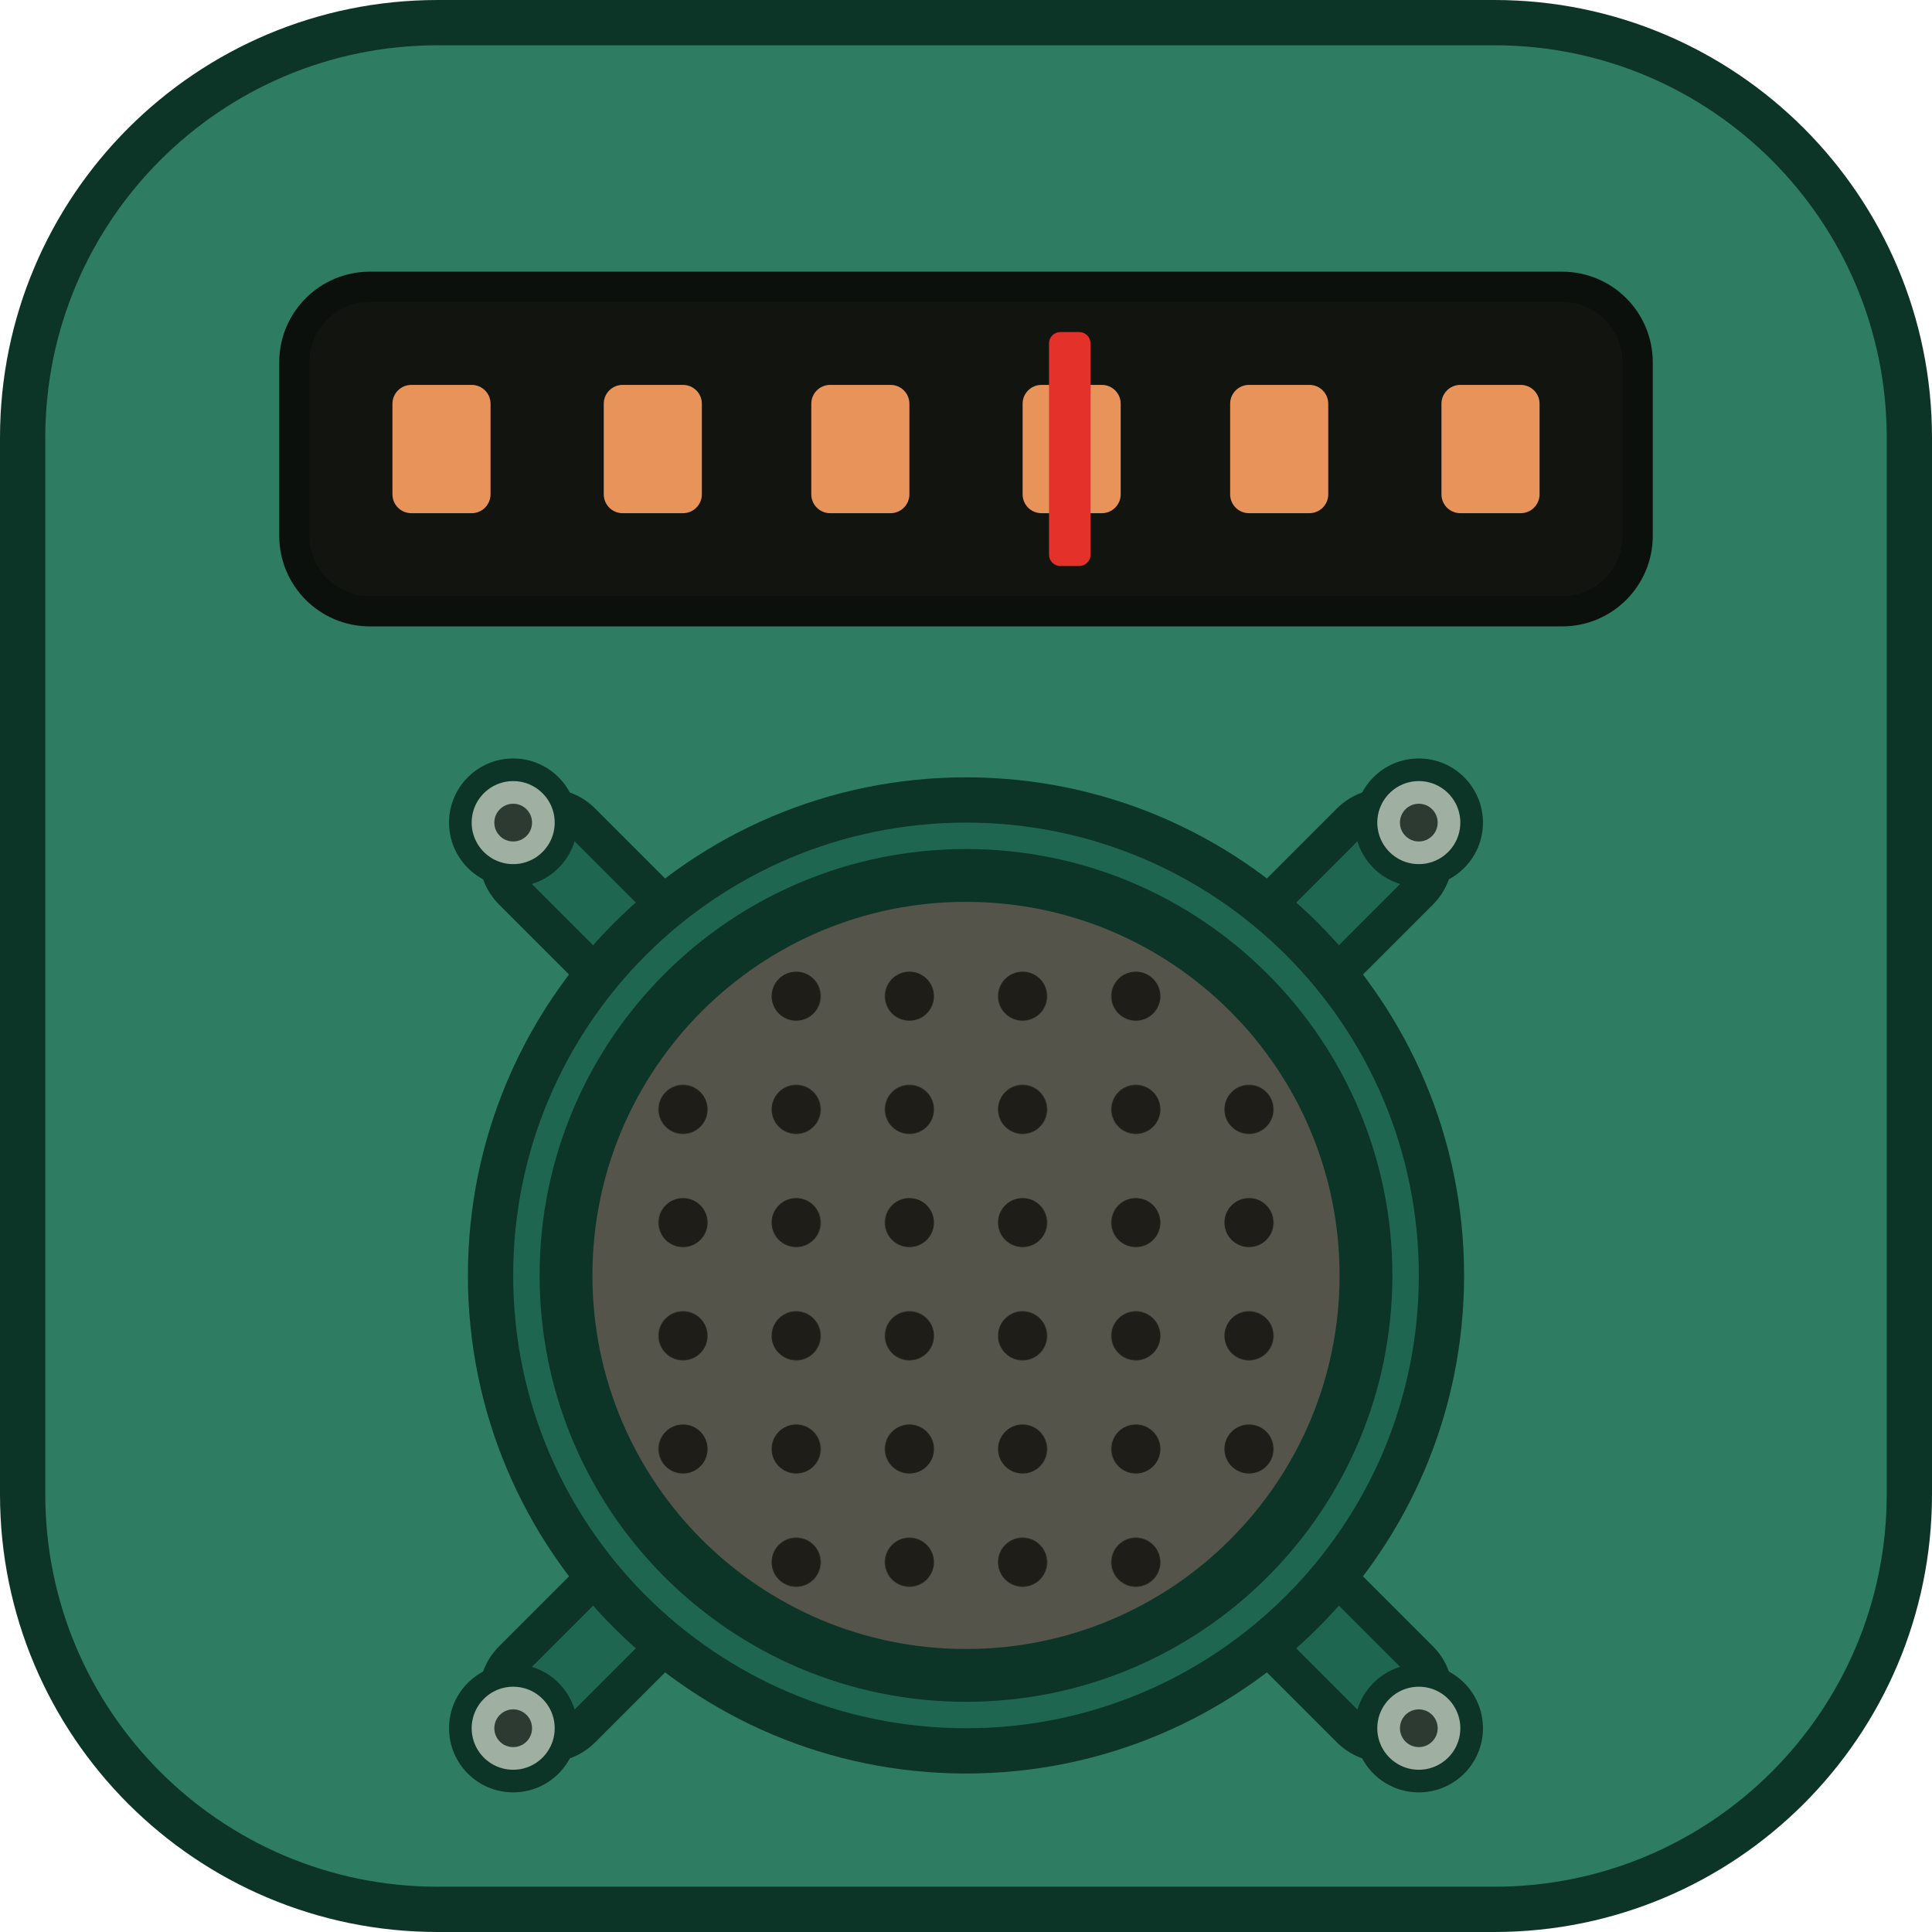
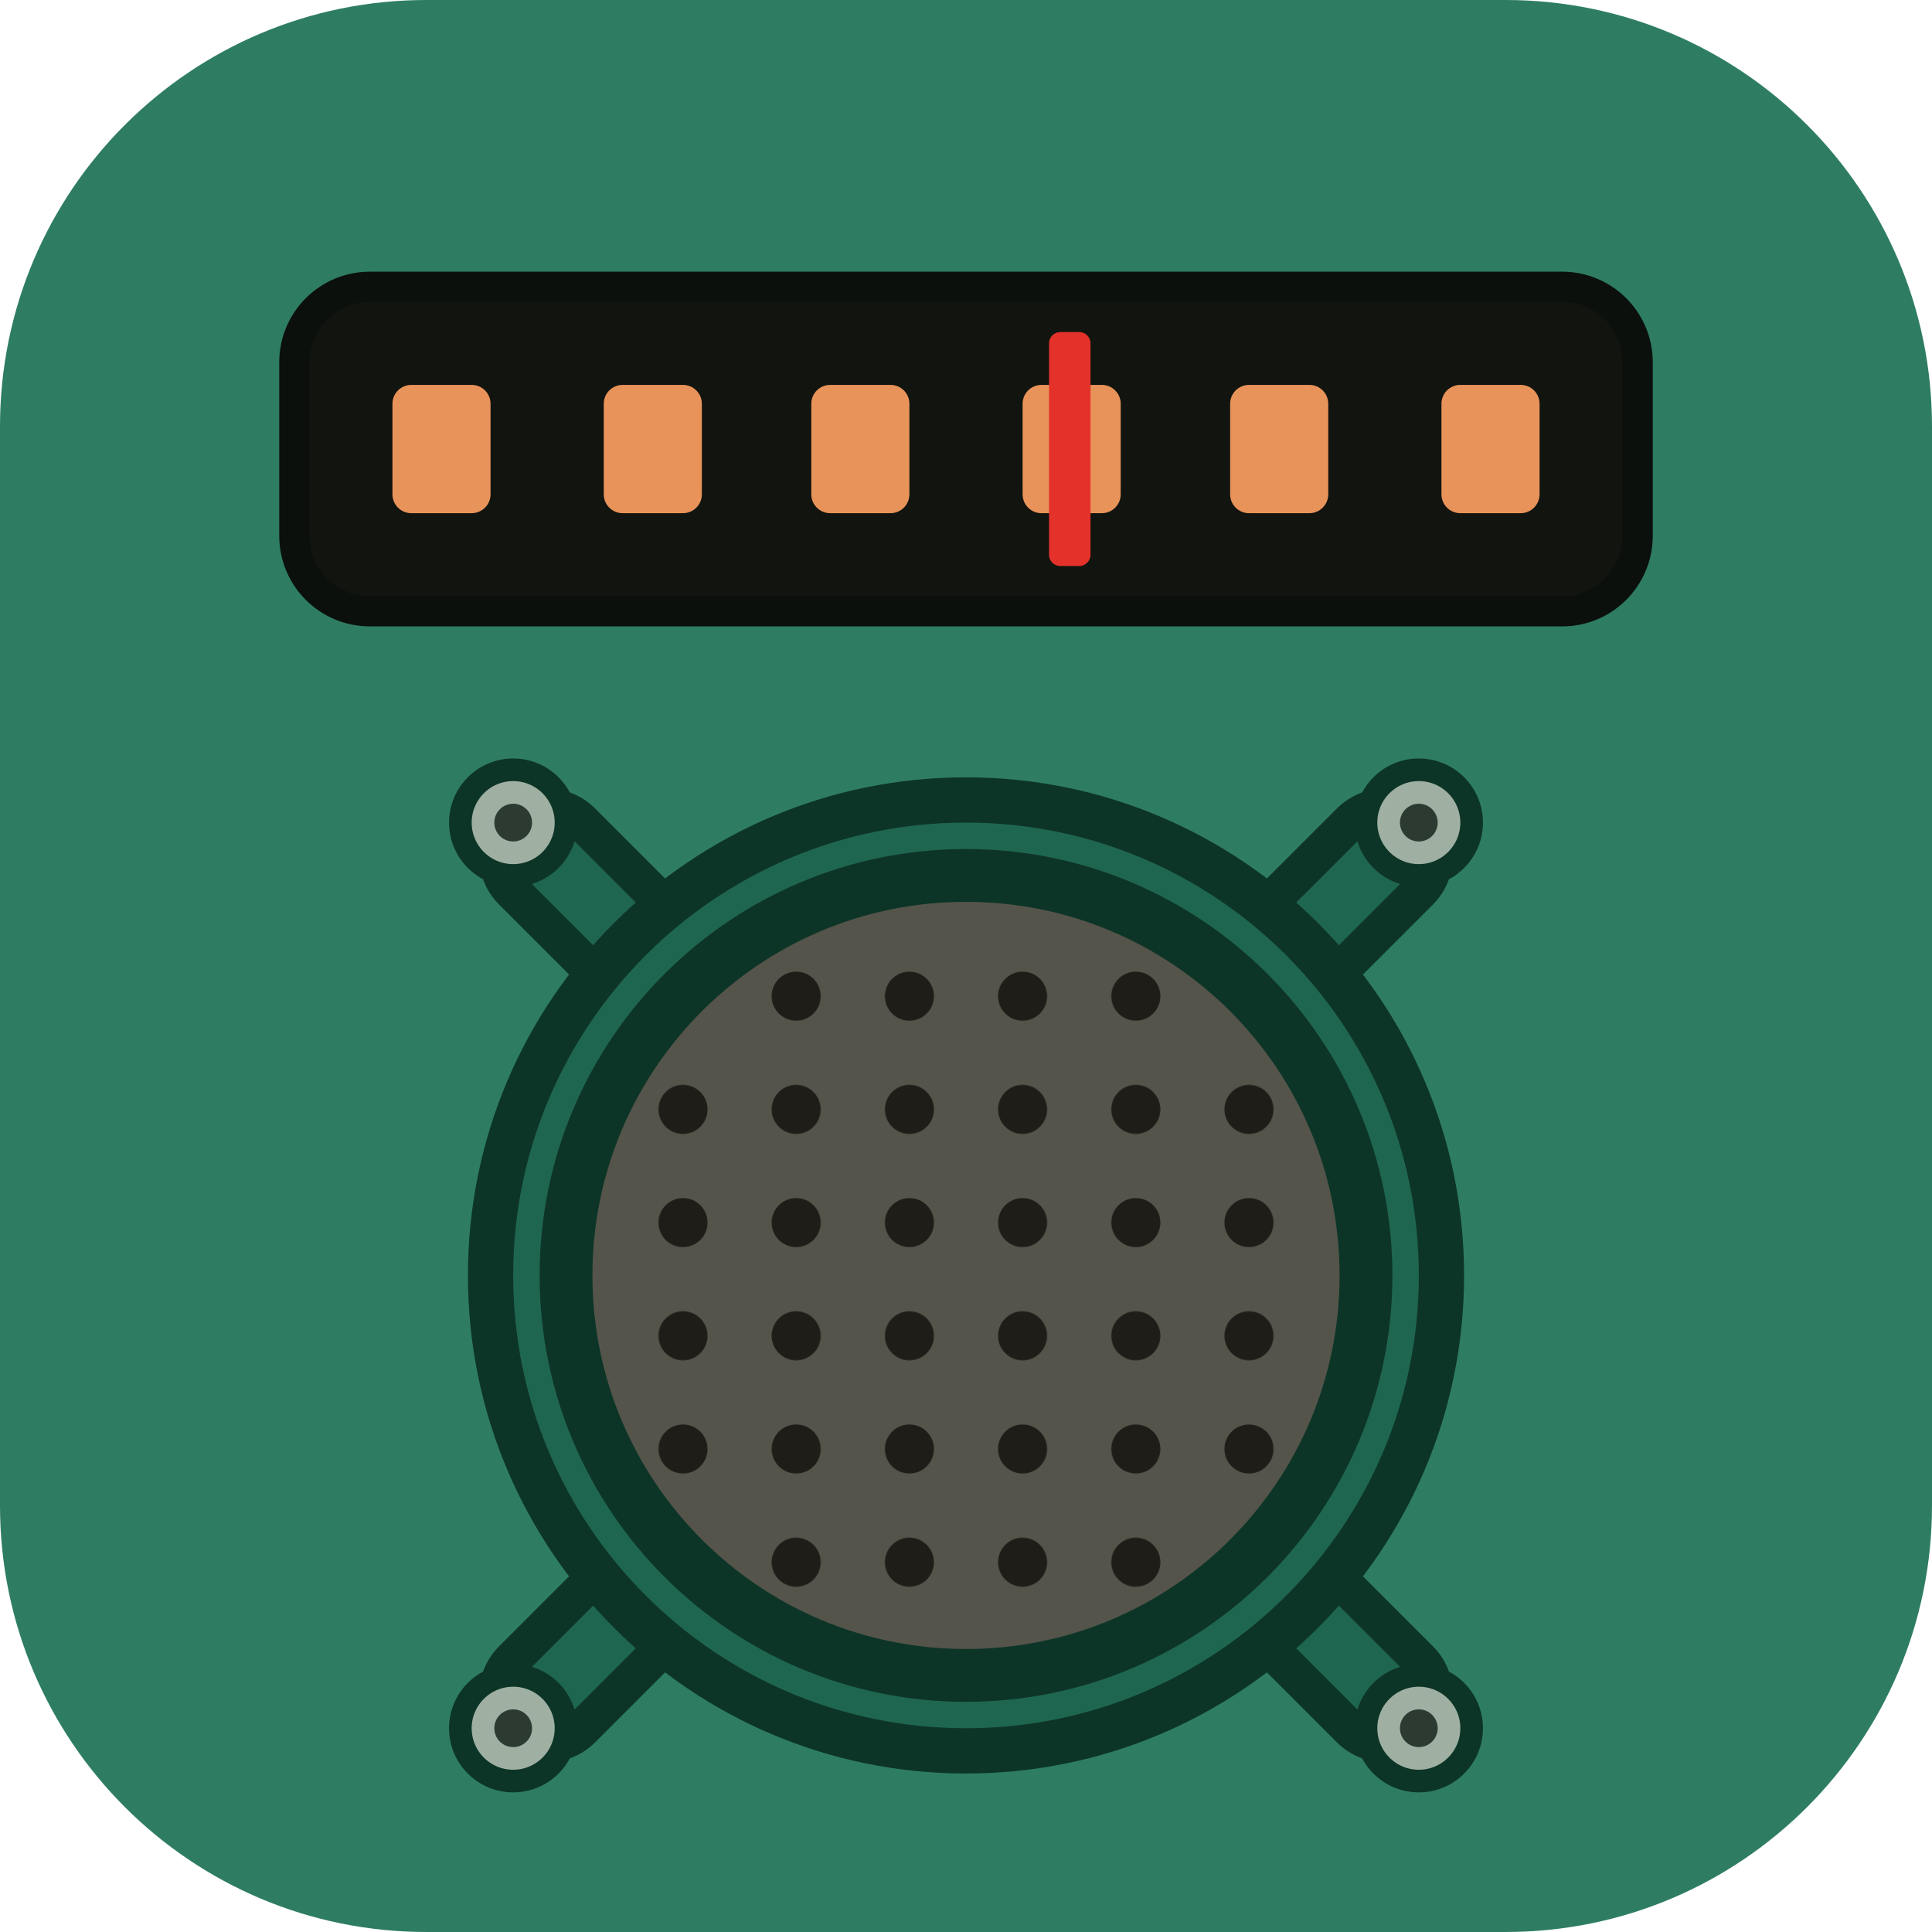
<svg xmlns="http://www.w3.org/2000/svg" viewBox="0 0 512 512" width="512" height="512" role="img" aria-label="Big Walk Radio app icon">
  <defs>
    <clipPath id="face">
      <circle cx="256" cy="338" r="97" />
    </clipPath>
    <pattern id="holes" width="30" height="30" patternUnits="userSpaceOnUse" patternTransform="translate(16 9)">
      <circle cx="15" cy="15" r="6.5" fill="#1e1d18" />
    </pattern>
  </defs>
-   <rect x="6" y="6" width="500" height="500" rx="110" fill="#2e7d62" stroke="#0d3527" stroke-width="12" />
+   <rect x="0" y="0" width="512" height="512" rx="113" fill="#2e7d62" />
  <g stroke="#0d3527" stroke-width="10">
    <rect x="256" y="325" width="170" height="26" rx="13" fill="#1f6650" transform="rotate(45 256 338)" />
    <rect x="256" y="325" width="170" height="26" rx="13" fill="#1f6650" transform="rotate(135 256 338)" />
    <rect x="256" y="325" width="170" height="26" rx="13" fill="#1f6650" transform="rotate(225 256 338)" />
    <rect x="256" y="325" width="170" height="26" rx="13" fill="#1f6650" transform="rotate(315 256 338)" />
  </g>
  <circle cx="256" cy="338" r="126" fill="#1f6650" stroke="#0d3527" stroke-width="12" />
  <circle cx="256" cy="338" r="106" fill="#54544a" stroke="#0d3527" stroke-width="14" />
  <g clip-path="url(#face)">
    <rect x="146" y="228" width="220" height="220" fill="url(#holes)" />
  </g>
  <g fill="#9fb0a2" stroke="#0d3527" stroke-width="6">
    <circle cx="376" cy="458" r="14" />
    <circle cx="136" cy="458" r="14" />
    <circle cx="136" cy="218" r="14" />
    <circle cx="376" cy="218" r="14" />
  </g>
  <g fill="#2c3a31">
    <circle cx="376" cy="458" r="5" />
    <circle cx="136" cy="458" r="5" />
    <circle cx="136" cy="218" r="5" />
    <circle cx="376" cy="218" r="5" />
  </g>
  <rect x="78" y="76" width="356" height="86" rx="20" fill="#12140f" stroke="#0b100d" stroke-width="8" />
  <g fill="#e8935a">
    <rect x="104" y="102" width="26" height="34" rx="5" />
    <rect x="160" y="102" width="26" height="34" rx="5" />
    <rect x="215" y="102" width="26" height="34" rx="5" />
    <rect x="271" y="102" width="26" height="34" rx="5" />
    <rect x="326" y="102" width="26" height="34" rx="5" />
    <rect x="382" y="102" width="26" height="34" rx="5" />
  </g>
  <rect x="278" y="88" width="11" height="62" rx="3" fill="#e4322b" />
</svg>
